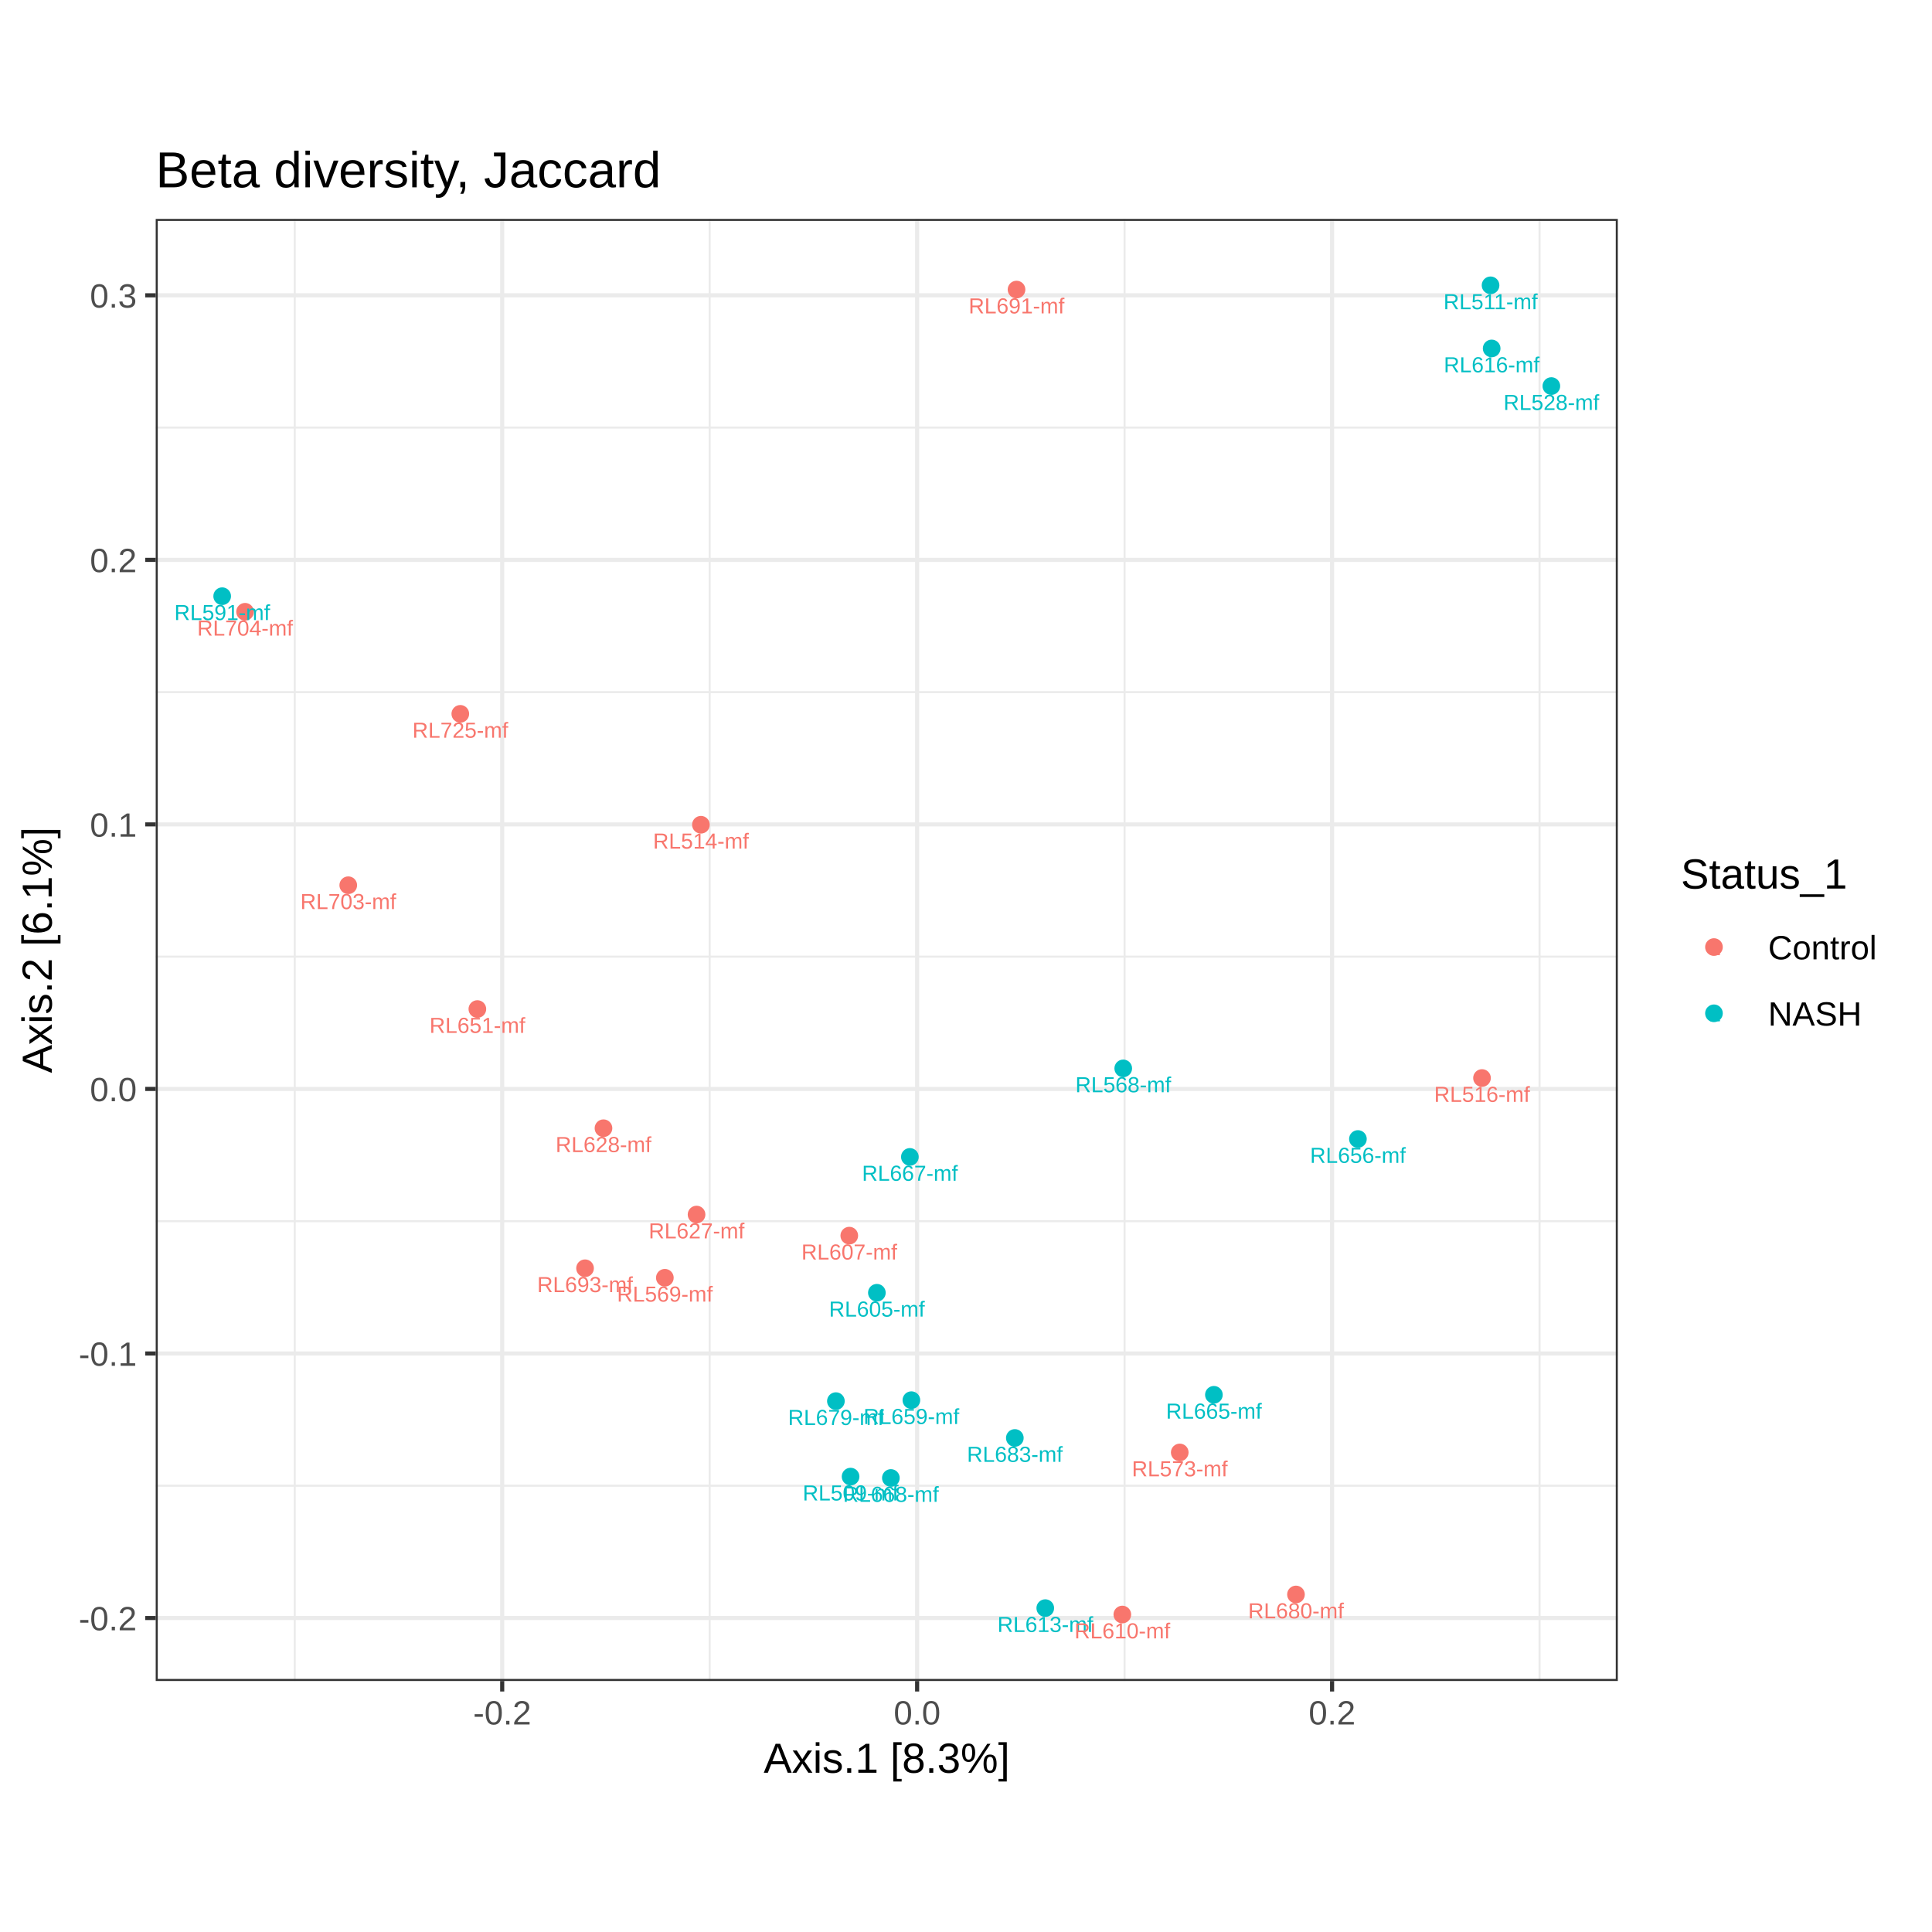
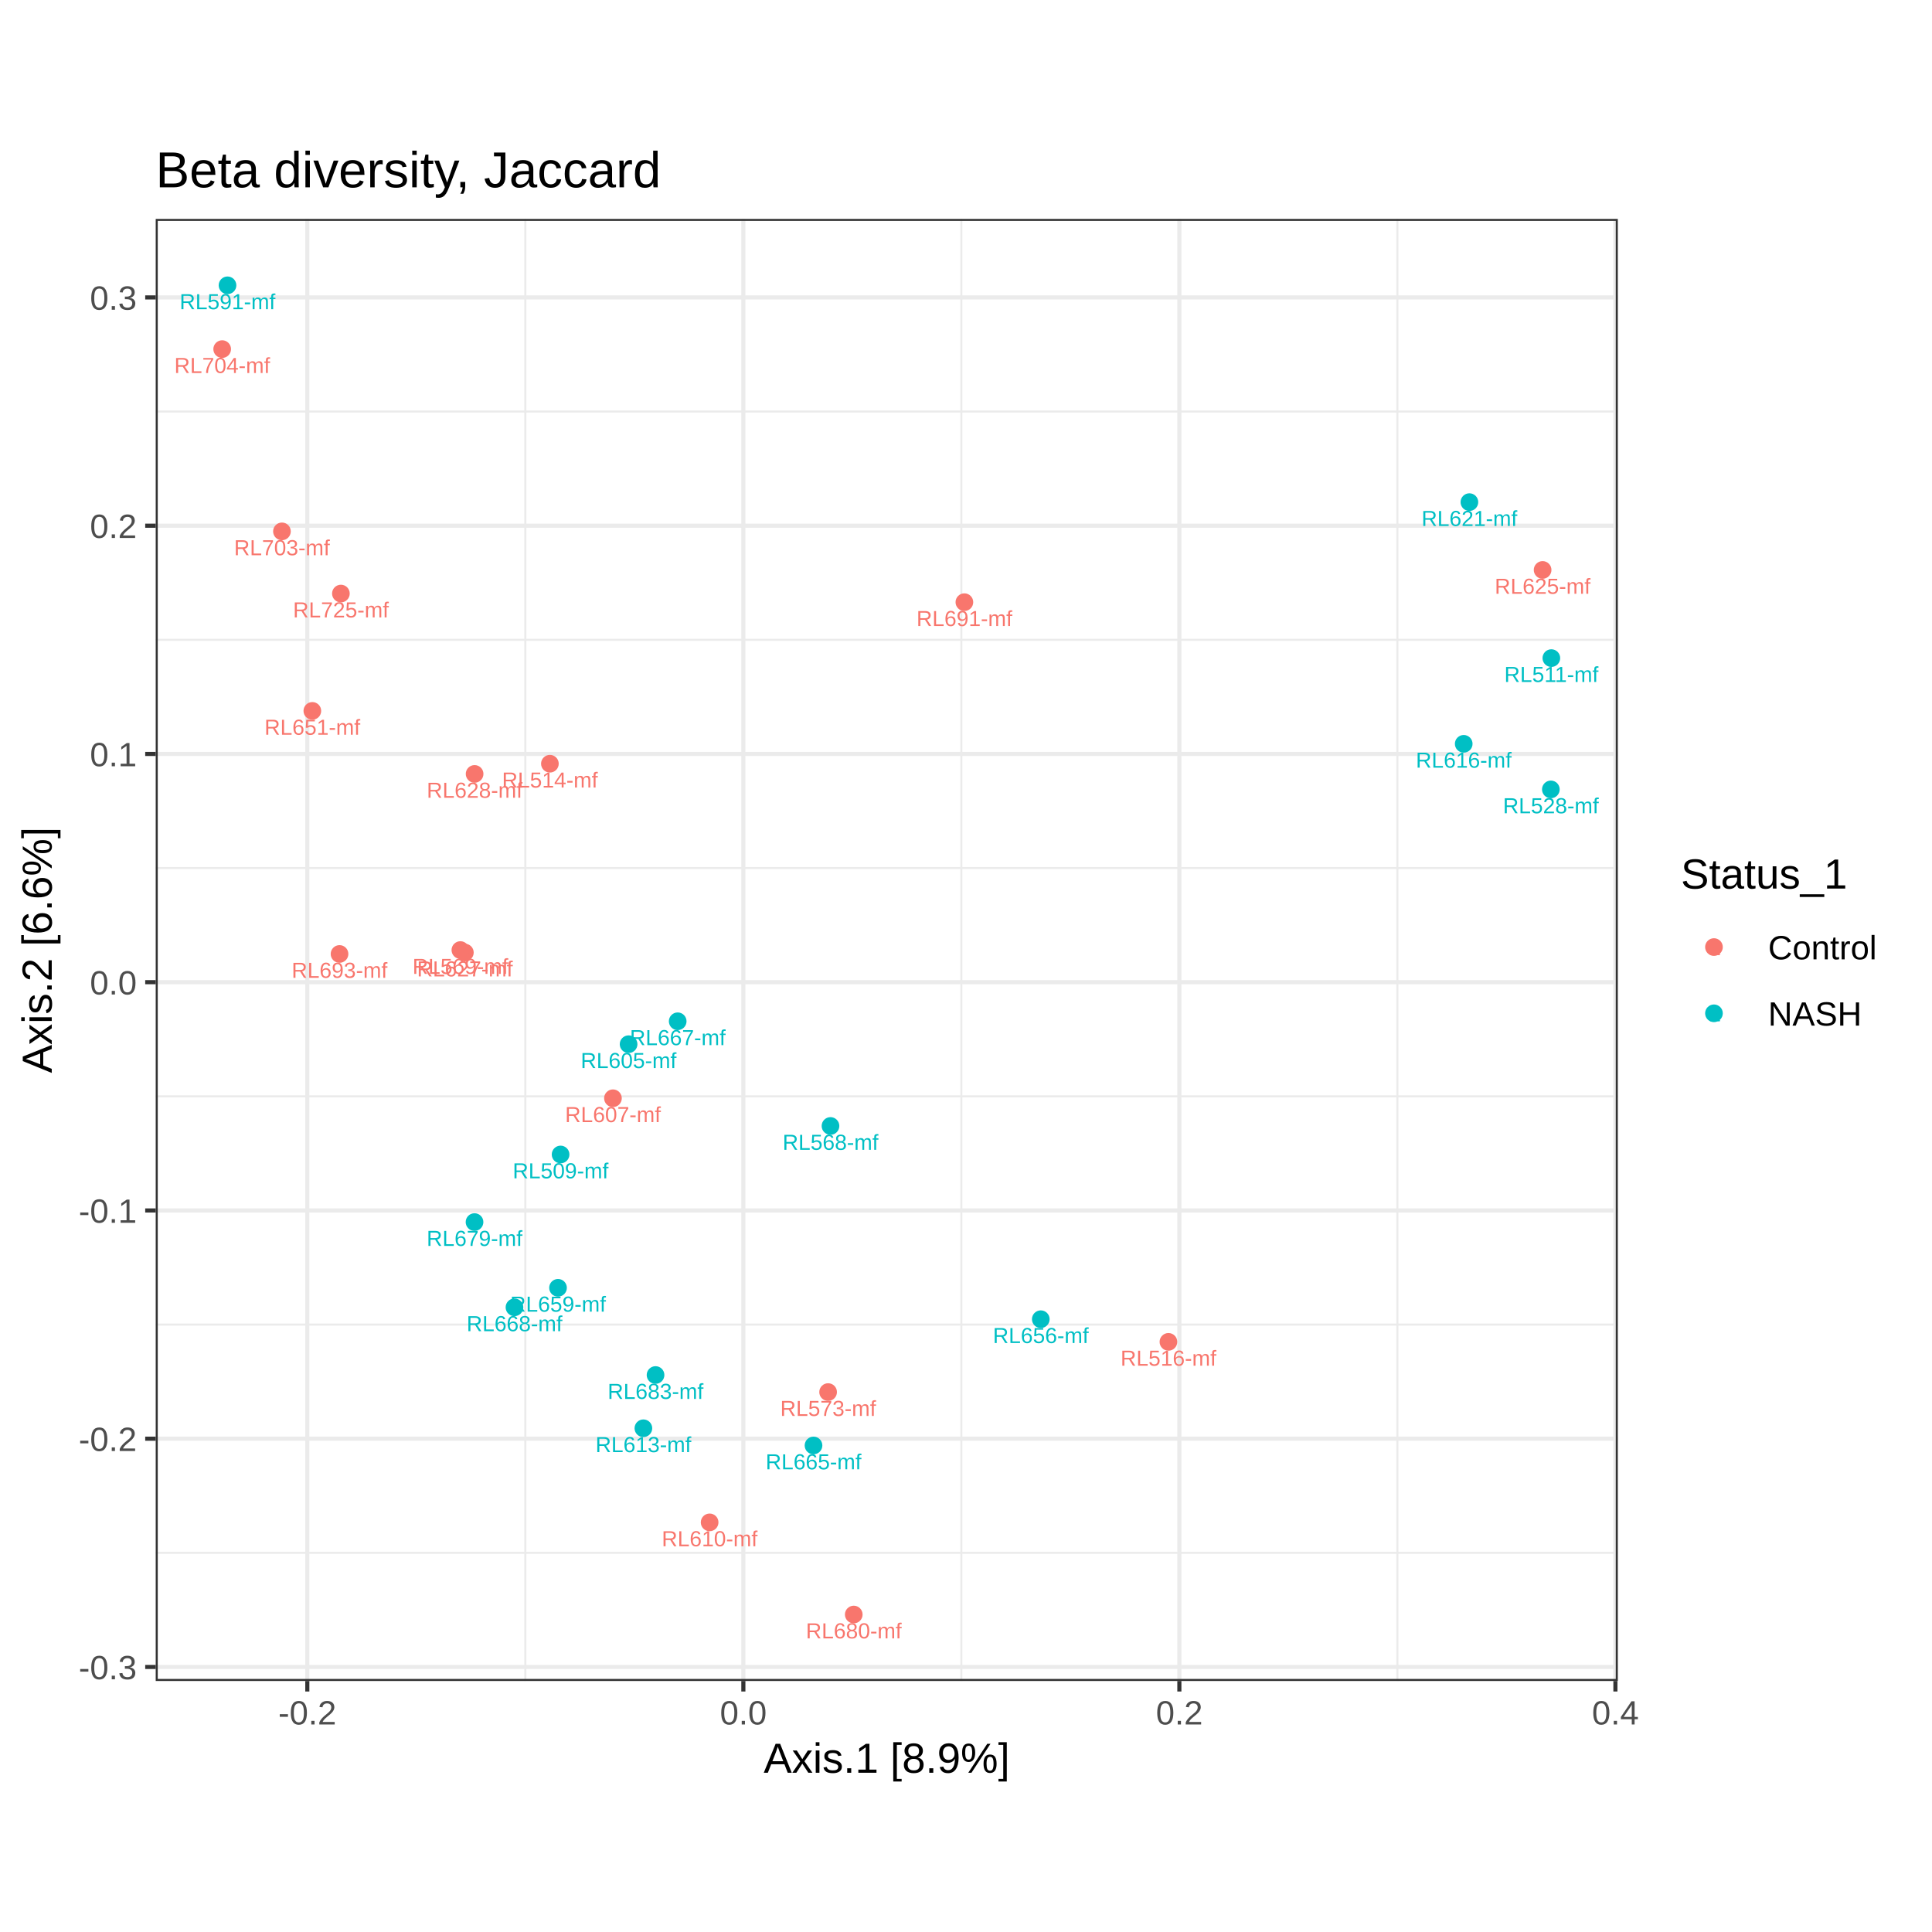
<svg xmlns="http://www.w3.org/2000/svg" class="svglite" width="504.00pt" height="504.00pt" viewBox="0 0 504.00 504.00">
  <defs>
    <style type="text/css">
    .svglite line, .svglite polyline, .svglite polygon, .svglite path, .svglite rect, .svglite circle {
      fill: none;
      stroke: #000000;
      stroke-linecap: round;
      stroke-linejoin: round;
      stroke-miterlimit: 10.00;
    }
    .svglite text {
      white-space: pre;
    }
  </style>
  </defs>
  <rect width="100%" height="100%" style="stroke: none; fill: #FFFFFF;" />
  <defs>
    <clipPath id="cpMC4wMHw1MDQuMDB8MC4wMHw1MDQuMDA=">
      <rect x="0.00" y="0.00" width="504.00" height="504.00" />
    </clipPath>
  </defs>
  <g clip-path="url(#cpMC4wMHw1MDQuMDB8MC4wMHw1MDQuMDA=)">
</g>
  <defs>
    <clipPath id="cpMC4wMHw1MDQuMDB8MzMuNzh8NDcwLjIy">
      <rect x="0.00" y="33.78" width="504.00" height="436.45" />
    </clipPath>
  </defs>
  <g clip-path="url(#cpMC4wMHw1MDQuMDB8MzMuNzh8NDcwLjIy)">
    <rect x="0.00" y="33.78" width="504.00" height="436.45" style="stroke-width: 1.07; stroke: #FFFFFF; fill: #FFFFFF;" />
  </g>
  <g clip-path="url(#cpMC4wMHw1MDQuMDB8MC4wMHw1MDQuMDA=)">
</g>
  <defs>
    <clipPath id="cpNDAuNjJ8NDIyLjA0fDU3LjEwfDQzOC41Mg==">
      <rect x="40.62" y="57.10" width="381.42" height="381.42" />
    </clipPath>
  </defs>
  <g clip-path="url(#cpNDAuNjJ8NDIyLjA0fDU3LjEwfDQzOC41Mg==)">
    <rect x="40.62" y="57.10" width="381.42" height="381.42" style="stroke-width: 1.07; stroke: none; fill: #FFFFFF;" />
-     <polyline points="40.62,387.58 422.04,387.58 " style="stroke-width: 0.53; stroke: #EBEBEB; stroke-linecap: butt;" />
-     <polyline points="40.62,318.57 422.04,318.57 " style="stroke-width: 0.53; stroke: #EBEBEB; stroke-linecap: butt;" />
-     <polyline points="40.62,249.56 422.04,249.56 " style="stroke-width: 0.53; stroke: #EBEBEB; stroke-linecap: butt;" />
-     <polyline points="40.62,180.55 422.04,180.55 " style="stroke-width: 0.53; stroke: #EBEBEB; stroke-linecap: butt;" />
-     <polyline points="40.62,111.54 422.04,111.54 " style="stroke-width: 0.53; stroke: #EBEBEB; stroke-linecap: butt;" />
-     <polyline points="76.89,438.52 76.89,57.10 " style="stroke-width: 0.53; stroke: #EBEBEB; stroke-linecap: butt;" />
-     <polyline points="185.13,438.52 185.13,57.10 " style="stroke-width: 0.53; stroke: #EBEBEB; stroke-linecap: butt;" />
-     <polyline points="293.37,438.52 293.37,57.10 " style="stroke-width: 0.53; stroke: #EBEBEB; stroke-linecap: butt;" />
-     <polyline points="401.62,438.52 401.62,57.10 " style="stroke-width: 0.53; stroke: #EBEBEB; stroke-linecap: butt;" />
-     <polyline points="40.62,422.09 422.04,422.09 " style="stroke-width: 1.07; stroke: #EBEBEB; stroke-linecap: butt;" />
-     <polyline points="40.62,353.08 422.04,353.08 " style="stroke-width: 1.07; stroke: #EBEBEB; stroke-linecap: butt;" />
-     <polyline points="40.62,284.07 422.04,284.07 " style="stroke-width: 1.07; stroke: #EBEBEB; stroke-linecap: butt;" />
-     <polyline points="40.62,215.06 422.04,215.06 " style="stroke-width: 1.07; stroke: #EBEBEB; stroke-linecap: butt;" />
-     <polyline points="40.62,146.05 422.04,146.05 " style="stroke-width: 1.07; stroke: #EBEBEB; stroke-linecap: butt;" />
-     <polyline points="40.62,77.04 422.04,77.04 " style="stroke-width: 1.07; stroke: #EBEBEB; stroke-linecap: butt;" />
-     <polyline points="131.01,438.52 131.01,57.10 " style="stroke-width: 1.07; stroke: #EBEBEB; stroke-linecap: butt;" />
-     <polyline points="239.25,438.52 239.25,57.10 " style="stroke-width: 1.07; stroke: #EBEBEB; stroke-linecap: butt;" />
-     <polyline points="347.50,438.52 347.50,57.10 " style="stroke-width: 1.07; stroke: #EBEBEB; stroke-linecap: butt;" />
-     <circle cx="120.08" cy="186.22" r="1.95" style="stroke-width: 0.71; stroke: #F8766D; fill: #F8766D;" />
-     <circle cx="63.93" cy="159.59" r="1.95" style="stroke-width: 0.71; stroke: #F8766D; fill: #F8766D;" />
-     <circle cx="90.85" cy="230.93" r="1.95" style="stroke-width: 0.71; stroke: #F8766D; fill: #F8766D;" />
-     <circle cx="152.62" cy="330.85" r="1.95" style="stroke-width: 0.71; stroke: #F8766D; fill: #F8766D;" />
-     <circle cx="265.18" cy="75.54" r="1.95" style="stroke-width: 0.71; stroke: #F8766D; fill: #F8766D;" />
-     <circle cx="264.74" cy="375.12" r="1.95" style="stroke-width: 0.71; stroke: #00BFC4; fill: #00BFC4;" />
-     <circle cx="338.08" cy="415.95" r="1.95" style="stroke-width: 0.71; stroke: #F8766D; fill: #F8766D;" />
-     <circle cx="218.06" cy="365.51" r="1.95" style="stroke-width: 0.71; stroke: #00BFC4; fill: #00BFC4;" />
-     <circle cx="232.40" cy="385.56" r="1.95" style="stroke-width: 0.71; stroke: #00BFC4; fill: #00BFC4;" />
-     <circle cx="237.36" cy="301.80" r="1.95" style="stroke-width: 0.71; stroke: #00BFC4; fill: #00BFC4;" />
-     <circle cx="316.67" cy="363.86" r="1.95" style="stroke-width: 0.71; stroke: #00BFC4; fill: #00BFC4;" />
-     <circle cx="237.75" cy="365.26" r="1.95" style="stroke-width: 0.71; stroke: #00BFC4; fill: #00BFC4;" />
-     <circle cx="354.24" cy="297.13" r="1.95" style="stroke-width: 0.71; stroke: #00BFC4; fill: #00BFC4;" />
-     <circle cx="124.53" cy="263.23" r="1.95" style="stroke-width: 0.71; stroke: #F8766D; fill: #F8766D;" />
-     <circle cx="157.43" cy="294.32" r="1.95" style="stroke-width: 0.71; stroke: #F8766D; fill: #F8766D;" />
-     <circle cx="181.71" cy="316.84" r="1.95" style="stroke-width: 0.71; stroke: #F8766D; fill: #F8766D;" />
-     <circle cx="389.13" cy="90.90" r="1.95" style="stroke-width: 0.71; stroke: #00BFC4; fill: #00BFC4;" />
-     <circle cx="272.68" cy="419.51" r="1.95" style="stroke-width: 0.71; stroke: #00BFC4; fill: #00BFC4;" />
-     <circle cx="292.78" cy="421.18" r="1.95" style="stroke-width: 0.71; stroke: #F8766D; fill: #F8766D;" />
-     <circle cx="221.55" cy="322.34" r="1.95" style="stroke-width: 0.71; stroke: #F8766D; fill: #F8766D;" />
-     <circle cx="228.75" cy="337.24" r="1.95" style="stroke-width: 0.71; stroke: #00BFC4; fill: #00BFC4;" />
-     <circle cx="57.96" cy="155.53" r="1.95" style="stroke-width: 0.71; stroke: #00BFC4; fill: #00BFC4;" />
-     <circle cx="307.76" cy="378.90" r="1.95" style="stroke-width: 0.71; stroke: #F8766D; fill: #F8766D;" />
-     <circle cx="173.44" cy="333.33" r="1.95" style="stroke-width: 0.71; stroke: #F8766D; fill: #F8766D;" />
-     <circle cx="293.02" cy="278.71" r="1.95" style="stroke-width: 0.71; stroke: #00BFC4; fill: #00BFC4;" />
-     <circle cx="404.70" cy="100.71" r="1.95" style="stroke-width: 0.71; stroke: #00BFC4; fill: #00BFC4;" />
-     <circle cx="386.61" cy="281.22" r="1.95" style="stroke-width: 0.71; stroke: #F8766D; fill: #F8766D;" />
-     <circle cx="182.85" cy="215.15" r="1.95" style="stroke-width: 0.71; stroke: #F8766D; fill: #F8766D;" />
-     <circle cx="388.84" cy="74.43" r="1.95" style="stroke-width: 0.71; stroke: #00BFC4; fill: #00BFC4;" />
-     <circle cx="221.89" cy="385.20" r="1.95" style="stroke-width: 0.71; stroke: #00BFC4; fill: #00BFC4;" />
-     <text x="120.08" y="192.45" text-anchor="middle" style="font-size: 5.69px;fill: #F8766D; font-family: &quot;Liberation Sans&quot;;" textLength="27.58px" lengthAdjust="spacingAndGlyphs">RL725-mf</text>
-     <text x="63.93" y="165.81" text-anchor="middle" style="font-size: 5.69px;fill: #F8766D; font-family: &quot;Liberation Sans&quot;;" textLength="27.58px" lengthAdjust="spacingAndGlyphs">RL704-mf</text>
-     <text x="90.85" y="237.15" text-anchor="middle" style="font-size: 5.69px;fill: #F8766D; font-family: &quot;Liberation Sans&quot;;" textLength="27.58px" lengthAdjust="spacingAndGlyphs">RL703-mf</text>
-     <text x="152.62" y="337.07" text-anchor="middle" style="font-size: 5.69px;fill: #F8766D; font-family: &quot;Liberation Sans&quot;;" textLength="27.58px" lengthAdjust="spacingAndGlyphs">RL693-mf</text>
-     <text x="265.18" y="81.76" text-anchor="middle" style="font-size: 5.69px;fill: #F8766D; font-family: &quot;Liberation Sans&quot;;" textLength="27.58px" lengthAdjust="spacingAndGlyphs">RL691-mf</text>
-     <text x="264.74" y="381.35" text-anchor="middle" style="font-size: 5.69px;fill: #00BFC4; font-family: &quot;Liberation Sans&quot;;" textLength="27.58px" lengthAdjust="spacingAndGlyphs">RL683-mf</text>
-     <text x="338.08" y="422.17" text-anchor="middle" style="font-size: 5.69px;fill: #F8766D; font-family: &quot;Liberation Sans&quot;;" textLength="27.58px" lengthAdjust="spacingAndGlyphs">RL680-mf</text>
-     <text x="218.06" y="371.73" text-anchor="middle" style="font-size: 5.69px;fill: #00BFC4; font-family: &quot;Liberation Sans&quot;;" textLength="27.58px" lengthAdjust="spacingAndGlyphs">RL679-mf</text>
-     <text x="232.40" y="391.78" text-anchor="middle" style="font-size: 5.69px;fill: #00BFC4; font-family: &quot;Liberation Sans&quot;;" textLength="27.58px" lengthAdjust="spacingAndGlyphs">RL668-mf</text>
-     <text x="237.36" y="308.02" text-anchor="middle" style="font-size: 5.69px;fill: #00BFC4; font-family: &quot;Liberation Sans&quot;;" textLength="27.58px" lengthAdjust="spacingAndGlyphs">RL667-mf</text>
-     <text x="316.67" y="370.08" text-anchor="middle" style="font-size: 5.69px;fill: #00BFC4; font-family: &quot;Liberation Sans&quot;;" textLength="27.58px" lengthAdjust="spacingAndGlyphs">RL665-mf</text>
-     <text x="237.75" y="371.48" text-anchor="middle" style="font-size: 5.69px;fill: #00BFC4; font-family: &quot;Liberation Sans&quot;;" textLength="27.58px" lengthAdjust="spacingAndGlyphs">RL659-mf</text>
-     <text x="354.24" y="303.35" text-anchor="middle" style="font-size: 5.69px;fill: #00BFC4; font-family: &quot;Liberation Sans&quot;;" textLength="27.58px" lengthAdjust="spacingAndGlyphs">RL656-mf</text>
-     <text x="124.53" y="269.45" text-anchor="middle" style="font-size: 5.69px;fill: #F8766D; font-family: &quot;Liberation Sans&quot;;" textLength="27.58px" lengthAdjust="spacingAndGlyphs">RL651-mf</text>
-     <text x="157.43" y="300.54" text-anchor="middle" style="font-size: 5.69px;fill: #F8766D; font-family: &quot;Liberation Sans&quot;;" textLength="27.58px" lengthAdjust="spacingAndGlyphs">RL628-mf</text>
-     <text x="181.71" y="323.06" text-anchor="middle" style="font-size: 5.69px;fill: #F8766D; font-family: &quot;Liberation Sans&quot;;" textLength="27.58px" lengthAdjust="spacingAndGlyphs">RL627-mf</text>
-     <text x="389.13" y="97.12" text-anchor="middle" style="font-size: 5.69px;fill: #00BFC4; font-family: &quot;Liberation Sans&quot;;" textLength="27.58px" lengthAdjust="spacingAndGlyphs">RL616-mf</text>
-     <text x="272.68" y="425.73" text-anchor="middle" style="font-size: 5.69px;fill: #00BFC4; font-family: &quot;Liberation Sans&quot;;" textLength="27.58px" lengthAdjust="spacingAndGlyphs">RL613-mf</text>
-     <text x="292.78" y="427.40" text-anchor="middle" style="font-size: 5.69px;fill: #F8766D; font-family: &quot;Liberation Sans&quot;;" textLength="27.58px" lengthAdjust="spacingAndGlyphs">RL610-mf</text>
-     <text x="221.55" y="328.57" text-anchor="middle" style="font-size: 5.69px;fill: #F8766D; font-family: &quot;Liberation Sans&quot;;" textLength="27.58px" lengthAdjust="spacingAndGlyphs">RL607-mf</text>
-     <text x="228.75" y="343.46" text-anchor="middle" style="font-size: 5.69px;fill: #00BFC4; font-family: &quot;Liberation Sans&quot;;" textLength="27.58px" lengthAdjust="spacingAndGlyphs">RL605-mf</text>
-     <text x="57.96" y="161.75" text-anchor="middle" style="font-size: 5.69px;fill: #00BFC4; font-family: &quot;Liberation Sans&quot;;" textLength="27.58px" lengthAdjust="spacingAndGlyphs">RL591-mf</text>
-     <text x="307.76" y="385.12" text-anchor="middle" style="font-size: 5.69px;fill: #F8766D; font-family: &quot;Liberation Sans&quot;;" textLength="27.58px" lengthAdjust="spacingAndGlyphs">RL573-mf</text>
-     <text x="173.44" y="339.55" text-anchor="middle" style="font-size: 5.69px;fill: #F8766D; font-family: &quot;Liberation Sans&quot;;" textLength="27.58px" lengthAdjust="spacingAndGlyphs">RL569-mf</text>
-     <text x="293.02" y="284.93" text-anchor="middle" style="font-size: 5.69px;fill: #00BFC4; font-family: &quot;Liberation Sans&quot;;" textLength="27.58px" lengthAdjust="spacingAndGlyphs">RL568-mf</text>
-     <text x="404.70" y="106.94" text-anchor="middle" style="font-size: 5.69px;fill: #00BFC4; font-family: &quot;Liberation Sans&quot;;" textLength="27.58px" lengthAdjust="spacingAndGlyphs">RL528-mf</text>
-     <text x="386.61" y="287.44" text-anchor="middle" style="font-size: 5.69px;fill: #F8766D; font-family: &quot;Liberation Sans&quot;;" textLength="27.58px" lengthAdjust="spacingAndGlyphs">RL516-mf</text>
-     <text x="182.85" y="221.37" text-anchor="middle" style="font-size: 5.69px;fill: #F8766D; font-family: &quot;Liberation Sans&quot;;" textLength="27.58px" lengthAdjust="spacingAndGlyphs">RL514-mf</text>
-     <text x="388.84" y="80.66" text-anchor="middle" style="font-size: 5.69px;fill: #00BFC4; font-family: &quot;Liberation Sans&quot;;" textLength="27.58px" lengthAdjust="spacingAndGlyphs">RL511-mf</text>
-     <text x="221.89" y="391.42" text-anchor="middle" style="font-size: 5.69px;fill: #00BFC4; font-family: &quot;Liberation Sans&quot;;" textLength="27.58px" lengthAdjust="spacingAndGlyphs">RL509-mf</text>
+     <polyline points="40.62,405.09 422.04,405.09 " style="stroke-width: 0.53; stroke: #EBEBEB; stroke-linecap: butt;" />
+     <polyline points="40.62,345.54 422.04,345.54 " style="stroke-width: 0.53; stroke: #EBEBEB; stroke-linecap: butt;" />
+     <polyline points="40.62,286.00 422.04,286.00 " style="stroke-width: 0.53; stroke: #EBEBEB; stroke-linecap: butt;" />
+     <polyline points="40.62,226.45 422.04,226.45 " style="stroke-width: 0.53; stroke: #EBEBEB; stroke-linecap: butt;" />
+     <polyline points="40.62,166.91 422.04,166.91 " style="stroke-width: 0.53; stroke: #EBEBEB; stroke-linecap: butt;" />
+     <polyline points="40.62,107.36 422.04,107.36 " style="stroke-width: 0.53; stroke: #EBEBEB; stroke-linecap: butt;" />
+     <polyline points="137.04,438.52 137.04,57.10 " style="stroke-width: 0.53; stroke: #EBEBEB; stroke-linecap: butt;" />
+     <polyline points="250.79,438.52 250.79,57.10 " style="stroke-width: 0.53; stroke: #EBEBEB; stroke-linecap: butt;" />
+     <polyline points="364.54,438.52 364.54,57.10 " style="stroke-width: 0.53; stroke: #EBEBEB; stroke-linecap: butt;" />
+     <polyline points="40.62,434.86 422.04,434.86 " style="stroke-width: 1.07; stroke: #EBEBEB; stroke-linecap: butt;" />
+     <polyline points="40.62,375.31 422.04,375.31 " style="stroke-width: 1.07; stroke: #EBEBEB; stroke-linecap: butt;" />
+     <polyline points="40.62,315.77 422.04,315.77 " style="stroke-width: 1.07; stroke: #EBEBEB; stroke-linecap: butt;" />
+     <polyline points="40.62,256.22 422.04,256.22 " style="stroke-width: 1.07; stroke: #EBEBEB; stroke-linecap: butt;" />
+     <polyline points="40.62,196.68 422.04,196.68 " style="stroke-width: 1.07; stroke: #EBEBEB; stroke-linecap: butt;" />
+     <polyline points="40.62,137.14 422.04,137.14 " style="stroke-width: 1.07; stroke: #EBEBEB; stroke-linecap: butt;" />
+     <polyline points="40.62,77.59 422.04,77.59 " style="stroke-width: 1.07; stroke: #EBEBEB; stroke-linecap: butt;" />
+     <polyline points="80.17,438.52 80.17,57.10 " style="stroke-width: 1.07; stroke: #EBEBEB; stroke-linecap: butt;" />
+     <polyline points="193.92,438.52 193.92,57.10 " style="stroke-width: 1.07; stroke: #EBEBEB; stroke-linecap: butt;" />
+     <polyline points="307.66,438.52 307.66,57.10 " style="stroke-width: 1.07; stroke: #EBEBEB; stroke-linecap: butt;" />
+     <polyline points="421.41,438.52 421.41,57.10 " style="stroke-width: 1.07; stroke: #EBEBEB; stroke-linecap: butt;" />
+     <circle cx="88.93" cy="154.84" r="1.95" style="stroke-width: 0.71; stroke: #F8766D; fill: #F8766D;" />
+     <circle cx="57.96" cy="91.07" r="1.95" style="stroke-width: 0.71; stroke: #F8766D; fill: #F8766D;" />
+     <circle cx="73.55" cy="138.62" r="1.95" style="stroke-width: 0.71; stroke: #F8766D; fill: #F8766D;" />
+     <circle cx="88.57" cy="248.86" r="1.95" style="stroke-width: 0.71; stroke: #F8766D; fill: #F8766D;" />
+     <circle cx="251.58" cy="157.09" r="1.95" style="stroke-width: 0.71; stroke: #F8766D; fill: #F8766D;" />
+     <circle cx="171.01" cy="358.70" r="1.95" style="stroke-width: 0.71; stroke: #00BFC4; fill: #00BFC4;" />
+     <circle cx="222.72" cy="421.18" r="1.95" style="stroke-width: 0.71; stroke: #F8766D; fill: #F8766D;" />
+     <circle cx="123.79" cy="318.80" r="1.95" style="stroke-width: 0.71; stroke: #00BFC4; fill: #00BFC4;" />
+     <circle cx="134.21" cy="341.04" r="1.95" style="stroke-width: 0.71; stroke: #00BFC4; fill: #00BFC4;" />
+     <circle cx="176.79" cy="266.42" r="1.95" style="stroke-width: 0.71; stroke: #00BFC4; fill: #00BFC4;" />
+     <circle cx="212.22" cy="377.08" r="1.95" style="stroke-width: 0.71; stroke: #00BFC4; fill: #00BFC4;" />
+     <circle cx="145.57" cy="335.95" r="1.95" style="stroke-width: 0.71; stroke: #00BFC4; fill: #00BFC4;" />
+     <circle cx="271.51" cy="344.14" r="1.95" style="stroke-width: 0.71; stroke: #00BFC4; fill: #00BFC4;" />
+     <circle cx="81.48" cy="185.45" r="1.95" style="stroke-width: 0.71; stroke: #F8766D; fill: #F8766D;" />
+     <circle cx="123.81" cy="201.89" r="1.95" style="stroke-width: 0.71; stroke: #F8766D; fill: #F8766D;" />
+     <circle cx="121.27" cy="248.49" r="1.95" style="stroke-width: 0.71; stroke: #F8766D; fill: #F8766D;" />
+     <circle cx="402.42" cy="148.68" r="1.95" style="stroke-width: 0.71; stroke: #F8766D; fill: #F8766D;" />
+     <circle cx="383.32" cy="130.99" r="1.95" style="stroke-width: 0.71; stroke: #00BFC4; fill: #00BFC4;" />
+     <circle cx="381.84" cy="194.04" r="1.95" style="stroke-width: 0.71; stroke: #00BFC4; fill: #00BFC4;" />
+     <circle cx="167.84" cy="372.59" r="1.95" style="stroke-width: 0.71; stroke: #00BFC4; fill: #00BFC4;" />
+     <circle cx="185.12" cy="397.14" r="1.95" style="stroke-width: 0.71; stroke: #F8766D; fill: #F8766D;" />
+     <circle cx="159.90" cy="286.50" r="1.95" style="stroke-width: 0.71; stroke: #F8766D; fill: #F8766D;" />
+     <circle cx="163.98" cy="272.40" r="1.95" style="stroke-width: 0.71; stroke: #00BFC4; fill: #00BFC4;" />
+     <circle cx="59.35" cy="74.43" r="1.95" style="stroke-width: 0.71; stroke: #00BFC4; fill: #00BFC4;" />
+     <circle cx="216.03" cy="363.15" r="1.95" style="stroke-width: 0.71; stroke: #F8766D; fill: #F8766D;" />
+     <circle cx="120.10" cy="247.84" r="1.95" style="stroke-width: 0.71; stroke: #F8766D; fill: #F8766D;" />
+     <circle cx="216.65" cy="293.73" r="1.95" style="stroke-width: 0.71; stroke: #00BFC4; fill: #00BFC4;" />
+     <circle cx="404.57" cy="205.93" r="1.95" style="stroke-width: 0.71; stroke: #00BFC4; fill: #00BFC4;" />
+     <circle cx="304.81" cy="350.05" r="1.95" style="stroke-width: 0.71; stroke: #F8766D; fill: #F8766D;" />
+     <circle cx="143.45" cy="199.23" r="1.95" style="stroke-width: 0.71; stroke: #F8766D; fill: #F8766D;" />
+     <circle cx="404.70" cy="171.68" r="1.95" style="stroke-width: 0.71; stroke: #00BFC4; fill: #00BFC4;" />
+     <circle cx="146.24" cy="301.17" r="1.95" style="stroke-width: 0.71; stroke: #00BFC4; fill: #00BFC4;" />
+     <text x="88.93" y="161.06" text-anchor="middle" style="font-size: 5.69px;fill: #F8766D; font-family: &quot;Liberation Sans&quot;;" textLength="27.58px" lengthAdjust="spacingAndGlyphs">RL725-mf</text>
+     <text x="57.96" y="97.30" text-anchor="middle" style="font-size: 5.69px;fill: #F8766D; font-family: &quot;Liberation Sans&quot;;" textLength="27.58px" lengthAdjust="spacingAndGlyphs">RL704-mf</text>
+     <text x="73.55" y="144.84" text-anchor="middle" style="font-size: 5.69px;fill: #F8766D; font-family: &quot;Liberation Sans&quot;;" textLength="27.58px" lengthAdjust="spacingAndGlyphs">RL703-mf</text>
+     <text x="88.57" y="255.08" text-anchor="middle" style="font-size: 5.69px;fill: #F8766D; font-family: &quot;Liberation Sans&quot;;" textLength="27.58px" lengthAdjust="spacingAndGlyphs">RL693-mf</text>
+     <text x="251.58" y="163.31" text-anchor="middle" style="font-size: 5.69px;fill: #F8766D; font-family: &quot;Liberation Sans&quot;;" textLength="27.58px" lengthAdjust="spacingAndGlyphs">RL691-mf</text>
+     <text x="171.01" y="364.93" text-anchor="middle" style="font-size: 5.69px;fill: #00BFC4; font-family: &quot;Liberation Sans&quot;;" textLength="27.58px" lengthAdjust="spacingAndGlyphs">RL683-mf</text>
+     <text x="222.72" y="427.40" text-anchor="middle" style="font-size: 5.69px;fill: #F8766D; font-family: &quot;Liberation Sans&quot;;" textLength="27.58px" lengthAdjust="spacingAndGlyphs">RL680-mf</text>
+     <text x="123.79" y="325.02" text-anchor="middle" style="font-size: 5.69px;fill: #00BFC4; font-family: &quot;Liberation Sans&quot;;" textLength="27.58px" lengthAdjust="spacingAndGlyphs">RL679-mf</text>
+     <text x="134.21" y="347.26" text-anchor="middle" style="font-size: 5.69px;fill: #00BFC4; font-family: &quot;Liberation Sans&quot;;" textLength="27.58px" lengthAdjust="spacingAndGlyphs">RL668-mf</text>
+     <text x="176.79" y="272.64" text-anchor="middle" style="font-size: 5.69px;fill: #00BFC4; font-family: &quot;Liberation Sans&quot;;" textLength="27.58px" lengthAdjust="spacingAndGlyphs">RL667-mf</text>
+     <text x="212.22" y="383.30" text-anchor="middle" style="font-size: 5.69px;fill: #00BFC4; font-family: &quot;Liberation Sans&quot;;" textLength="27.58px" lengthAdjust="spacingAndGlyphs">RL665-mf</text>
+     <text x="145.57" y="342.17" text-anchor="middle" style="font-size: 5.69px;fill: #00BFC4; font-family: &quot;Liberation Sans&quot;;" textLength="27.58px" lengthAdjust="spacingAndGlyphs">RL659-mf</text>
+     <text x="271.51" y="350.36" text-anchor="middle" style="font-size: 5.69px;fill: #00BFC4; font-family: &quot;Liberation Sans&quot;;" textLength="27.58px" lengthAdjust="spacingAndGlyphs">RL656-mf</text>
+     <text x="81.48" y="191.67" text-anchor="middle" style="font-size: 5.69px;fill: #F8766D; font-family: &quot;Liberation Sans&quot;;" textLength="27.58px" lengthAdjust="spacingAndGlyphs">RL651-mf</text>
+     <text x="123.81" y="208.11" text-anchor="middle" style="font-size: 5.69px;fill: #F8766D; font-family: &quot;Liberation Sans&quot;;" textLength="27.58px" lengthAdjust="spacingAndGlyphs">RL628-mf</text>
+     <text x="121.27" y="254.71" text-anchor="middle" style="font-size: 5.69px;fill: #F8766D; font-family: &quot;Liberation Sans&quot;;" textLength="27.58px" lengthAdjust="spacingAndGlyphs">RL627-mf</text>
+     <text x="402.42" y="154.90" text-anchor="middle" style="font-size: 5.69px;fill: #F8766D; font-family: &quot;Liberation Sans&quot;;" textLength="27.58px" lengthAdjust="spacingAndGlyphs">RL625-mf</text>
+     <text x="383.32" y="137.21" text-anchor="middle" style="font-size: 5.69px;fill: #00BFC4; font-family: &quot;Liberation Sans&quot;;" textLength="27.58px" lengthAdjust="spacingAndGlyphs">RL621-mf</text>
+     <text x="381.84" y="200.26" text-anchor="middle" style="font-size: 5.69px;fill: #00BFC4; font-family: &quot;Liberation Sans&quot;;" textLength="27.58px" lengthAdjust="spacingAndGlyphs">RL616-mf</text>
+     <text x="167.84" y="378.81" text-anchor="middle" style="font-size: 5.69px;fill: #00BFC4; font-family: &quot;Liberation Sans&quot;;" textLength="27.58px" lengthAdjust="spacingAndGlyphs">RL613-mf</text>
+     <text x="185.12" y="403.37" text-anchor="middle" style="font-size: 5.69px;fill: #F8766D; font-family: &quot;Liberation Sans&quot;;" textLength="27.58px" lengthAdjust="spacingAndGlyphs">RL610-mf</text>
+     <text x="159.90" y="292.72" text-anchor="middle" style="font-size: 5.69px;fill: #F8766D; font-family: &quot;Liberation Sans&quot;;" textLength="27.58px" lengthAdjust="spacingAndGlyphs">RL607-mf</text>
+     <text x="163.98" y="278.62" text-anchor="middle" style="font-size: 5.69px;fill: #00BFC4; font-family: &quot;Liberation Sans&quot;;" textLength="27.58px" lengthAdjust="spacingAndGlyphs">RL605-mf</text>
+     <text x="59.35" y="80.66" text-anchor="middle" style="font-size: 5.69px;fill: #00BFC4; font-family: &quot;Liberation Sans&quot;;" textLength="27.58px" lengthAdjust="spacingAndGlyphs">RL591-mf</text>
+     <text x="216.03" y="369.37" text-anchor="middle" style="font-size: 5.69px;fill: #F8766D; font-family: &quot;Liberation Sans&quot;;" textLength="27.58px" lengthAdjust="spacingAndGlyphs">RL573-mf</text>
+     <text x="120.10" y="254.06" text-anchor="middle" style="font-size: 5.69px;fill: #F8766D; font-family: &quot;Liberation Sans&quot;;" textLength="27.58px" lengthAdjust="spacingAndGlyphs">RL569-mf</text>
+     <text x="216.65" y="299.95" text-anchor="middle" style="font-size: 5.69px;fill: #00BFC4; font-family: &quot;Liberation Sans&quot;;" textLength="27.58px" lengthAdjust="spacingAndGlyphs">RL568-mf</text>
+     <text x="404.57" y="212.15" text-anchor="middle" style="font-size: 5.69px;fill: #00BFC4; font-family: &quot;Liberation Sans&quot;;" textLength="27.58px" lengthAdjust="spacingAndGlyphs">RL528-mf</text>
+     <text x="304.81" y="356.27" text-anchor="middle" style="font-size: 5.69px;fill: #F8766D; font-family: &quot;Liberation Sans&quot;;" textLength="27.58px" lengthAdjust="spacingAndGlyphs">RL516-mf</text>
+     <text x="143.45" y="205.45" text-anchor="middle" style="font-size: 5.69px;fill: #F8766D; font-family: &quot;Liberation Sans&quot;;" textLength="27.58px" lengthAdjust="spacingAndGlyphs">RL514-mf</text>
+     <text x="404.70" y="177.90" text-anchor="middle" style="font-size: 5.69px;fill: #00BFC4; font-family: &quot;Liberation Sans&quot;;" textLength="27.58px" lengthAdjust="spacingAndGlyphs">RL511-mf</text>
+     <text x="146.24" y="307.39" text-anchor="middle" style="font-size: 5.69px;fill: #00BFC4; font-family: &quot;Liberation Sans&quot;;" textLength="27.58px" lengthAdjust="spacingAndGlyphs">RL509-mf</text>
    <rect x="40.62" y="57.10" width="381.42" height="381.42" style="stroke-width: 1.07; stroke: #333333;" />
  </g>
  <g clip-path="url(#cpMC4wMHw1MDQuMDB8MC4wMHw1MDQuMDA=)">
-     <text x="35.69" y="425.30" text-anchor="end" style="font-size: 8.80px;fill: #4D4D4D; font-family: &quot;Liberation Sans&quot;;" textLength="17.16px" lengthAdjust="spacingAndGlyphs">-0.2</text>
-     <text x="35.69" y="356.29" text-anchor="end" style="font-size: 8.80px;fill: #4D4D4D; font-family: &quot;Liberation Sans&quot;;" textLength="17.16px" lengthAdjust="spacingAndGlyphs">-0.1</text>
-     <text x="35.69" y="287.28" text-anchor="end" style="font-size: 8.80px;fill: #4D4D4D; font-family: &quot;Liberation Sans&quot;;" textLength="13.98px" lengthAdjust="spacingAndGlyphs">0.0</text>
-     <text x="35.69" y="218.27" text-anchor="end" style="font-size: 8.80px;fill: #4D4D4D; font-family: &quot;Liberation Sans&quot;;" textLength="13.98px" lengthAdjust="spacingAndGlyphs">0.1</text>
-     <text x="35.69" y="149.26" text-anchor="end" style="font-size: 8.80px;fill: #4D4D4D; font-family: &quot;Liberation Sans&quot;;" textLength="13.98px" lengthAdjust="spacingAndGlyphs">0.2</text>
-     <text x="35.69" y="80.25" text-anchor="end" style="font-size: 8.80px;fill: #4D4D4D; font-family: &quot;Liberation Sans&quot;;" textLength="13.98px" lengthAdjust="spacingAndGlyphs">0.3</text>
-     <polyline points="37.88,422.09 40.62,422.09 " style="stroke-width: 1.07; stroke: #333333; stroke-linecap: butt;" />
-     <polyline points="37.88,353.08 40.62,353.08 " style="stroke-width: 1.07; stroke: #333333; stroke-linecap: butt;" />
-     <polyline points="37.88,284.07 40.62,284.07 " style="stroke-width: 1.07; stroke: #333333; stroke-linecap: butt;" />
-     <polyline points="37.88,215.06 40.62,215.06 " style="stroke-width: 1.07; stroke: #333333; stroke-linecap: butt;" />
-     <polyline points="37.88,146.05 40.62,146.05 " style="stroke-width: 1.07; stroke: #333333; stroke-linecap: butt;" />
-     <polyline points="37.88,77.04 40.62,77.04 " style="stroke-width: 1.07; stroke: #333333; stroke-linecap: butt;" />
-     <polyline points="131.01,441.26 131.01,438.52 " style="stroke-width: 1.07; stroke: #333333; stroke-linecap: butt;" />
-     <polyline points="239.25,441.26 239.25,438.52 " style="stroke-width: 1.07; stroke: #333333; stroke-linecap: butt;" />
-     <polyline points="347.50,441.26 347.50,438.52 " style="stroke-width: 1.07; stroke: #333333; stroke-linecap: butt;" />
-     <text x="131.01" y="449.87" text-anchor="middle" style="font-size: 8.80px;fill: #4D4D4D; font-family: &quot;Liberation Sans&quot;;" textLength="17.16px" lengthAdjust="spacingAndGlyphs">-0.2</text>
-     <text x="239.25" y="449.87" text-anchor="middle" style="font-size: 8.80px;fill: #4D4D4D; font-family: &quot;Liberation Sans&quot;;" textLength="13.98px" lengthAdjust="spacingAndGlyphs">0.0</text>
-     <text x="347.50" y="449.87" text-anchor="middle" style="font-size: 8.80px;fill: #4D4D4D; font-family: &quot;Liberation Sans&quot;;" textLength="13.98px" lengthAdjust="spacingAndGlyphs">0.2</text>
-     <text x="231.33" y="462.46" text-anchor="middle" style="font-size: 11.00px; font-family: &quot;Liberation Sans&quot;;" textLength="80.35px" lengthAdjust="spacingAndGlyphs">Axis.1   [8.3%]</text>
-     <text transform="translate(13.50,247.81) rotate(-90)" text-anchor="middle" style="font-size: 11.00px; font-family: &quot;Liberation Sans&quot;;" textLength="80.35px" lengthAdjust="spacingAndGlyphs">Axis.2   [6.1%]</text>
+     <text x="35.69" y="438.07" text-anchor="end" style="font-size: 8.80px;fill: #4D4D4D; font-family: &quot;Liberation Sans&quot;;" textLength="17.16px" lengthAdjust="spacingAndGlyphs">-0.3</text>
+     <text x="35.69" y="378.52" text-anchor="end" style="font-size: 8.80px;fill: #4D4D4D; font-family: &quot;Liberation Sans&quot;;" textLength="17.16px" lengthAdjust="spacingAndGlyphs">-0.2</text>
+     <text x="35.69" y="318.98" text-anchor="end" style="font-size: 8.80px;fill: #4D4D4D; font-family: &quot;Liberation Sans&quot;;" textLength="17.16px" lengthAdjust="spacingAndGlyphs">-0.1</text>
+     <text x="35.69" y="259.43" text-anchor="end" style="font-size: 8.80px;fill: #4D4D4D; font-family: &quot;Liberation Sans&quot;;" textLength="13.98px" lengthAdjust="spacingAndGlyphs">0.0</text>
+     <text x="35.69" y="199.89" text-anchor="end" style="font-size: 8.80px;fill: #4D4D4D; font-family: &quot;Liberation Sans&quot;;" textLength="13.98px" lengthAdjust="spacingAndGlyphs">0.1</text>
+     <text x="35.69" y="140.34" text-anchor="end" style="font-size: 8.80px;fill: #4D4D4D; font-family: &quot;Liberation Sans&quot;;" textLength="13.98px" lengthAdjust="spacingAndGlyphs">0.2</text>
+     <text x="35.69" y="80.80" text-anchor="end" style="font-size: 8.80px;fill: #4D4D4D; font-family: &quot;Liberation Sans&quot;;" textLength="13.98px" lengthAdjust="spacingAndGlyphs">0.3</text>
+     <polyline points="37.88,434.86 40.62,434.86 " style="stroke-width: 1.07; stroke: #333333; stroke-linecap: butt;" />
+     <polyline points="37.88,375.31 40.62,375.31 " style="stroke-width: 1.07; stroke: #333333; stroke-linecap: butt;" />
+     <polyline points="37.88,315.77 40.62,315.77 " style="stroke-width: 1.07; stroke: #333333; stroke-linecap: butt;" />
+     <polyline points="37.88,256.22 40.62,256.22 " style="stroke-width: 1.07; stroke: #333333; stroke-linecap: butt;" />
+     <polyline points="37.88,196.68 40.62,196.68 " style="stroke-width: 1.07; stroke: #333333; stroke-linecap: butt;" />
+     <polyline points="37.88,137.14 40.62,137.14 " style="stroke-width: 1.07; stroke: #333333; stroke-linecap: butt;" />
+     <polyline points="37.88,77.59 40.62,77.59 " style="stroke-width: 1.07; stroke: #333333; stroke-linecap: butt;" />
+     <polyline points="80.17,441.26 80.17,438.52 " style="stroke-width: 1.07; stroke: #333333; stroke-linecap: butt;" />
+     <polyline points="193.92,441.26 193.92,438.52 " style="stroke-width: 1.07; stroke: #333333; stroke-linecap: butt;" />
+     <polyline points="307.66,441.26 307.66,438.52 " style="stroke-width: 1.07; stroke: #333333; stroke-linecap: butt;" />
+     <polyline points="421.41,441.26 421.41,438.52 " style="stroke-width: 1.07; stroke: #333333; stroke-linecap: butt;" />
+     <text x="80.17" y="449.87" text-anchor="middle" style="font-size: 8.80px;fill: #4D4D4D; font-family: &quot;Liberation Sans&quot;;" textLength="17.16px" lengthAdjust="spacingAndGlyphs">-0.2</text>
+     <text x="193.92" y="449.87" text-anchor="middle" style="font-size: 8.80px;fill: #4D4D4D; font-family: &quot;Liberation Sans&quot;;" textLength="13.98px" lengthAdjust="spacingAndGlyphs">0.0</text>
+     <text x="307.66" y="449.87" text-anchor="middle" style="font-size: 8.80px;fill: #4D4D4D; font-family: &quot;Liberation Sans&quot;;" textLength="13.98px" lengthAdjust="spacingAndGlyphs">0.2</text>
+     <text x="421.41" y="449.87" text-anchor="middle" style="font-size: 8.80px;fill: #4D4D4D; font-family: &quot;Liberation Sans&quot;;" textLength="13.98px" lengthAdjust="spacingAndGlyphs">0.4</text>
+     <text x="231.33" y="462.46" text-anchor="middle" style="font-size: 11.00px; font-family: &quot;Liberation Sans&quot;;" textLength="80.35px" lengthAdjust="spacingAndGlyphs">Axis.1   [8.9%]</text>
+     <text transform="translate(13.50,247.81) rotate(-90)" text-anchor="middle" style="font-size: 11.00px; font-family: &quot;Liberation Sans&quot;;" textLength="80.35px" lengthAdjust="spacingAndGlyphs">Axis.2   [6.6%]</text>
    <rect x="433.00" y="217.15" width="65.52" height="61.31" style="stroke-width: 1.07; stroke: none; fill: #FFFFFF;" />
    <text x="438.48" y="231.80" style="font-size: 11.00px; font-family: &quot;Liberation Sans&quot;;" textLength="47.55px" lengthAdjust="spacingAndGlyphs">Status_1</text>
    <rect x="438.48" y="238.42" width="17.28" height="17.28" style="stroke-width: 1.07; stroke: none; fill: #FFFFFF;" />
    <circle cx="447.12" cy="247.06" r="1.95" style="stroke-width: 0.71; stroke: #F8766D; fill: #F8766D;" />
    <text x="447.12" y="249.14" text-anchor="middle" style="font-size: 5.69px;fill: #F8766D; font-family: &quot;Liberation Sans&quot;;" textLength="3.48px" lengthAdjust="spacingAndGlyphs">a</text>
    <rect x="438.48" y="255.70" width="17.28" height="17.28" style="stroke-width: 1.07; stroke: none; fill: #FFFFFF;" />
    <circle cx="447.12" cy="264.34" r="1.95" style="stroke-width: 0.71; stroke: #00BFC4; fill: #00BFC4;" />
    <text x="447.12" y="266.42" text-anchor="middle" style="font-size: 5.69px;fill: #00BFC4; font-family: &quot;Liberation Sans&quot;;" textLength="3.48px" lengthAdjust="spacingAndGlyphs">a</text>
    <text x="461.24" y="250.27" style="font-size: 8.80px; font-family: &quot;Liberation Sans&quot;;" textLength="31.80px" lengthAdjust="spacingAndGlyphs">Control</text>
    <text x="461.24" y="267.55" style="font-size: 8.80px; font-family: &quot;Liberation Sans&quot;;" textLength="24.80px" lengthAdjust="spacingAndGlyphs">NASH</text>
    <text x="40.62" y="48.87" style="font-size: 13.20px; font-family: &quot;Liberation Sans&quot;;" textLength="148.00px" lengthAdjust="spacingAndGlyphs">Beta diversity, Jaccard</text>
  </g>
</svg>
